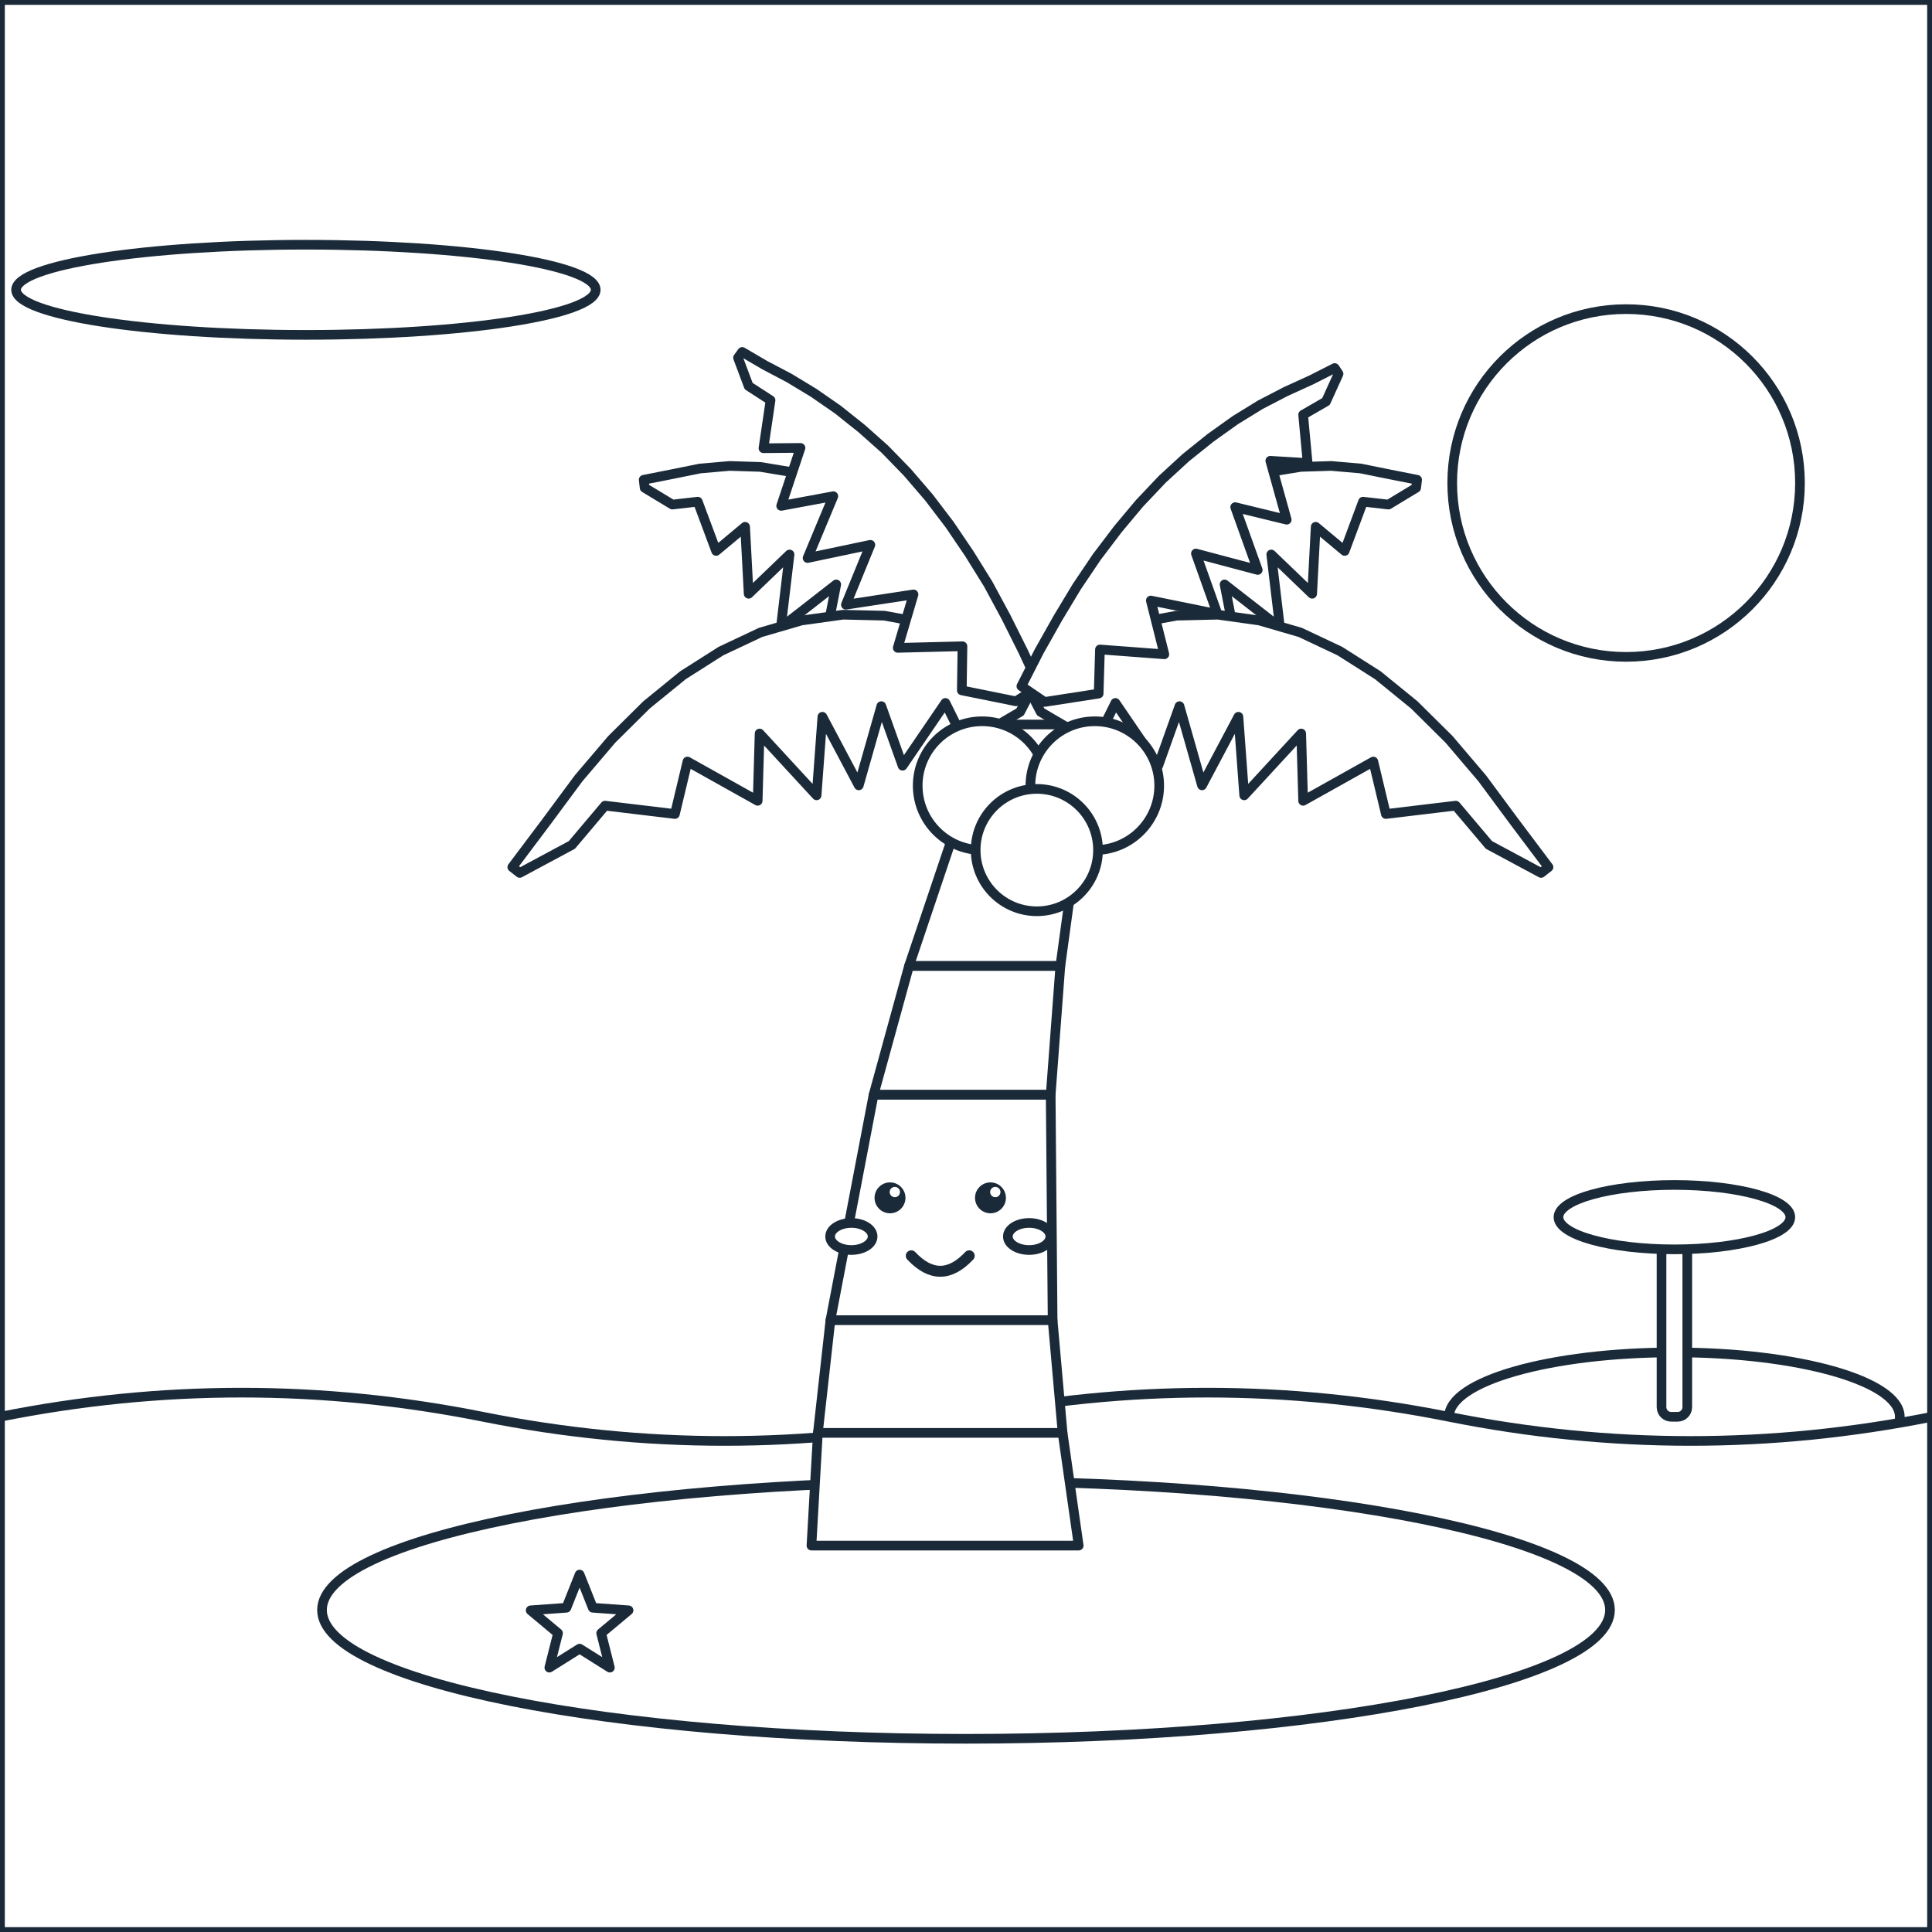
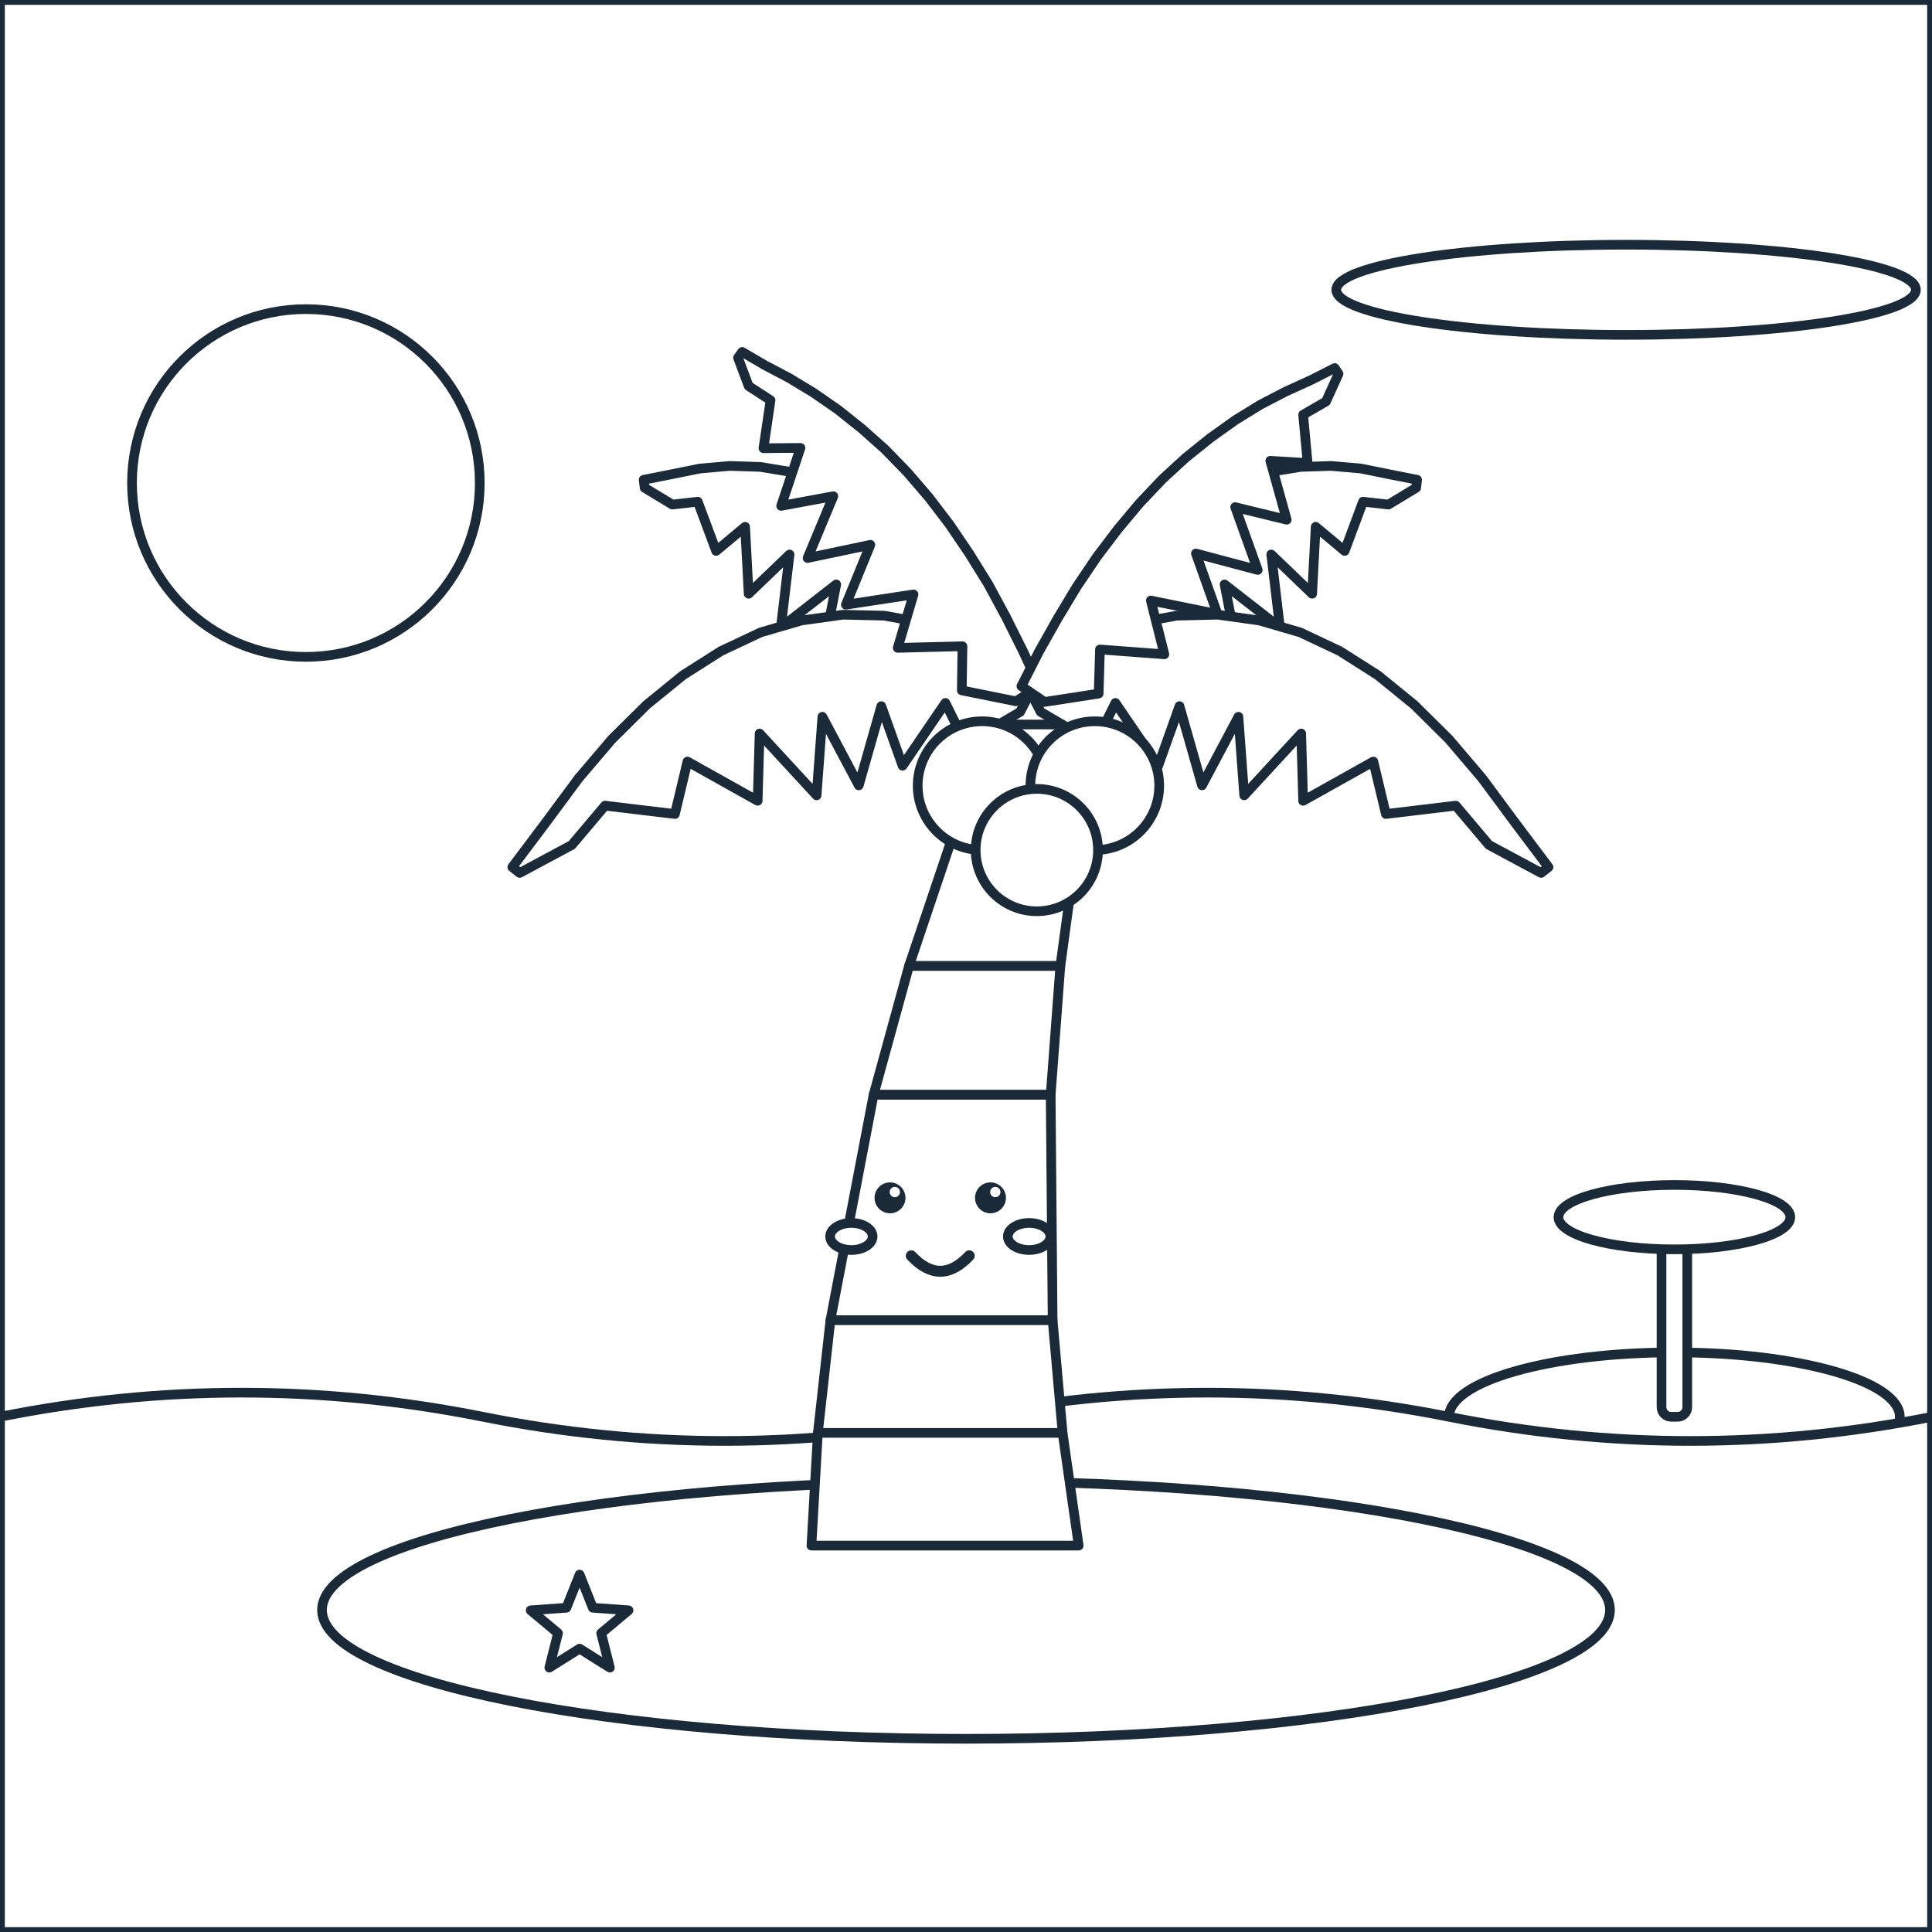
<svg xmlns="http://www.w3.org/2000/svg" viewBox="0 0 600 600" data-picture="cay-dua--dao-hoang-hon">
  <g class="scene-back">
    <rect x="0" y="0" width="600" height="600" rx="0" id="r-nen-troi" data-region="nen-troi" class="region" fill="#FFFFFF" stroke="#1B2A38" stroke-width="3" stroke-linejoin="round" />
-     <ellipse cx="505" cy="150" rx="54" ry="54" id="r-mat-troi" data-region="mat-troi" class="region" fill="#FFFFFF" stroke="#1B2A38" stroke-width="3" stroke-linejoin="round" />
-     <ellipse cx="95" cy="90" rx="90" ry="14" id="r-dai-may-1" data-region="dai-may-1" class="region" fill="#FFFFFF" stroke="#1B2A38" stroke-width="3" stroke-linejoin="round" />
+     <ellipse cx="95" cy="150" rx="54" ry="54" id="r-mat-troi" data-region="mat-troi" class="region" fill="#FFFFFF" stroke="#1B2A38" stroke-width="3" stroke-linejoin="round" />
+     <ellipse cx="505" cy="90" rx="90" ry="14" id="r-dai-may-1" data-region="dai-may-1" class="region" fill="#FFFFFF" stroke="#1B2A38" stroke-width="3" stroke-linejoin="round" />
    <ellipse cx="520" cy="440" rx="70" ry="20" id="r-dao-nho" data-region="dao-nho" class="region" fill="#FFFFFF" stroke="#1B2A38" stroke-width="3" stroke-linejoin="round" />
    <rect x="516" y="380" width="8" height="60" rx="3" id="r-than-dua-dao" data-region="than-dua-dao" class="region" fill="#FFFFFF" stroke="#1B2A38" stroke-width="3" stroke-linejoin="round" />
    <ellipse cx="520" cy="378" rx="36" ry="10" id="r-la-dua-dao" data-region="la-dua-dao" class="region" fill="#FFFFFF" stroke="#1B2A38" stroke-width="3" stroke-linejoin="round" />
    <path d="M 0 440 Q 75 425 150 440 Q 225 455 300 440 Q 375 425 450 440 Q 525 455 600 440 L 600 600 L 0 600 Z" id="r-mat-nuoc" data-region="mat-nuoc" class="region" fill="#FFFFFF" stroke="#1B2A38" stroke-width="3" stroke-linejoin="round" />
    <ellipse cx="300" cy="500" rx="200" ry="40" id="r-dao-cat" data-region="dao-cat" class="region" fill="#FFFFFF" stroke="#1B2A38" stroke-width="3" stroke-linejoin="round" />
    <polygon points="180,489 184.1,499.3 195.2,500.1 186.7,507.2 189.4,517.9 180,512 170.6,517.9 173.3,507.2 164.8,500.1 175.9,499.3" id="r-sao-bien" data-region="sao-bien" class="region" fill="#FFFFFF" stroke="#1B2A38" stroke-width="3" stroke-linejoin="round" />
  </g>
  <g id="subject" class="subject anim-sway">
    <path d="M 309.6 225 L 341.6 225 L 334.5 262 L 295.1 262 Z" id="r-dot-than-dua-1" data-region="dot-than-dua-1" class="region" fill="#FFFFFF" stroke="#1B2A38" stroke-width="3" stroke-linejoin="round" />
    <path d="M 295.1 262 L 334.5 262 L 329.3 300 L 282.3 300 Z" id="r-dot-than-dua-2" data-region="dot-than-dua-2" class="region" fill="#FFFFFF" stroke="#1B2A38" stroke-width="3" stroke-linejoin="round" />
    <path d="M 282.3 300 L 329.3 300 L 326.3 340 L 271.3 340 Z" id="r-dot-than-dua-3" data-region="dot-than-dua-3" class="region" fill="#FFFFFF" stroke="#1B2A38" stroke-width="3" stroke-linejoin="round" />
    <path d="M 271.3 340 L 326.3 340 L 326.9 410 L 257.9 410 Z" id="r-dot-than-dua-4" data-region="dot-than-dua-4" class="region" fill="#FFFFFF" stroke="#1B2A38" stroke-width="3" stroke-linejoin="round" />
    <path d="M 257.9 410 L 326.9 410 L 330.0 445 L 254.0 445 Z" id="r-dot-than-dua-5" data-region="dot-than-dua-5" class="region" fill="#FFFFFF" stroke="#1B2A38" stroke-width="3" stroke-linejoin="round" />
    <path d="M 254.0 445 L 330.0 445 L 335.0 480 L 252.0 480 Z" id="r-dot-than-dua-6" data-region="dot-than-dua-6" class="region" fill="#FFFFFF" stroke="#1B2A38" stroke-width="3" stroke-linejoin="round" />
    <path d="M 323.0 212.5 L 315.7 201.2 L 308.1 190.8 L 300.2 181.2 L 291.9 172.7 L 283.2 165.1 L 274.2 158.7 L 264.9 153.4 L 255.4 149.4 L 245.8 146.6 L 236.1 145.0 L 226.6 144.7 L 217.4 145.5 L 208.5 147.3 L 199.9 149.0 L 200.2 151.5 L 208.8 156.7 L 216.7 155.8 L 222.4 171.1 L 231.4 163.6 L 232.5 184.4 L 245.2 172.2 L 242.5 194.9 L 259.7 181.5 L 255.5 203.0 L 276.0 191.8 L 273.3 210.3 L 294.6 204.0 L 296.3 218.7 L 315.3 218.9 Z" id="r-la-dua-sau-1" data-region="la-dua-sau-1" class="region" fill="#FFFFFF" stroke="#1B2A38" stroke-width="3" stroke-linejoin="round" />
    <path d="M 317.0 212.5 L 324.3 201.2 L 331.9 190.8 L 339.8 181.2 L 348.1 172.7 L 356.8 165.1 L 365.8 158.7 L 375.1 153.4 L 384.6 149.4 L 394.2 146.6 L 403.9 145.0 L 413.4 144.7 L 422.6 145.5 L 431.5 147.3 L 440.1 149.0 L 439.8 151.5 L 431.2 156.7 L 423.3 155.8 L 417.6 171.1 L 408.6 163.6 L 407.5 184.4 L 394.8 172.2 L 397.5 194.9 L 380.3 181.5 L 384.5 203.0 L 364.0 191.8 L 366.7 210.3 L 345.4 204.0 L 343.7 218.7 L 324.7 218.9 Z" id="r-la-dua-sau-2" data-region="la-dua-sau-2" class="region" fill="#FFFFFF" stroke="#1B2A38" stroke-width="3" stroke-linejoin="round" />
    <path d="M 322.0 211.1 L 311.0 203.7 L 299.4 197.7 L 287.2 193.5 L 274.6 191.2 L 261.8 190.9 L 248.9 192.7 L 236.2 196.4 L 223.9 202.2 L 212.1 209.7 L 200.8 218.9 L 190.0 229.6 L 179.7 241.7 L 169.7 255.2 L 159.1 269.3 L 161.4 271.1 L 177.6 262.4 L 187.9 250.2 L 209.6 252.8 L 213.5 236.5 L 235.3 248.7 L 235.9 227.8 L 253.6 247.0 L 255.4 222.6 L 266.7 243.9 L 273.7 219.3 L 280.3 237.8 L 293.6 218.3 L 299.9 231.0 L 316.8 221.1 Z" id="r-la-dua-1" data-region="la-dua-1" class="region" fill="#FFFFFF" stroke="#1B2A38" stroke-width="3" stroke-linejoin="round" />
    <path d="M 318.0 211.1 L 329.0 203.7 L 340.6 197.7 L 352.8 193.5 L 365.4 191.2 L 378.2 190.9 L 391.1 192.7 L 403.8 196.4 L 416.1 202.2 L 427.9 209.7 L 439.2 218.9 L 450.0 229.6 L 460.3 241.7 L 470.3 255.2 L 480.9 269.3 L 478.6 271.1 L 462.4 262.4 L 452.1 250.2 L 430.4 252.8 L 426.5 236.5 L 404.7 248.7 L 404.1 227.8 L 386.4 247.0 L 384.6 222.6 L 373.3 243.9 L 366.3 219.3 L 359.7 237.8 L 346.4 218.3 L 340.1 231.0 L 323.2 221.1 Z" id="r-la-dua-2" data-region="la-dua-2" class="region" fill="#FFFFFF" stroke="#1B2A38" stroke-width="3" stroke-linejoin="round" />
    <path d="M 322.8 213.2 L 317.7 202.2 L 312.4 191.6 L 306.9 181.4 L 301.0 171.9 L 294.9 162.9 L 288.5 154.5 L 281.8 146.7 L 274.8 139.5 L 267.6 133.1 L 260.2 127.2 L 252.7 122.0 L 245.1 117.4 L 237.5 113.4 L 230.5 109.3 L 229.2 111.1 L 232.5 119.9 L 239.3 124.3 L 237.1 139.2 L 248.6 139.1 L 242.6 157.1 L 258.8 154.1 L 250.8 173.3 L 270.3 169.2 L 262.7 187.8 L 283.7 184.6 L 278.8 201.2 L 298.9 200.7 L 298.7 214.4 L 315.5 217.8 Z" id="r-la-dua-3" data-region="la-dua-3" class="region" fill="#FFFFFF" stroke="#1B2A38" stroke-width="3" stroke-linejoin="round" />
    <path d="M 317.2 213.1 L 322.7 202.3 L 328.5 192.0 L 334.4 182.2 L 340.6 173.0 L 347.2 164.3 L 353.9 156.3 L 361.0 148.8 L 368.3 142.1 L 375.9 136.0 L 383.6 130.5 L 391.4 125.7 L 399.3 121.6 L 407.2 118.0 L 414.5 114.3 L 415.7 116.1 L 411.8 124.7 L 404.7 128.8 L 406.1 143.8 L 394.5 143.1 L 399.6 161.4 L 383.6 157.5 L 390.6 177.0 L 371.4 171.9 L 378.1 190.7 L 357.4 186.5 L 361.6 203.2 L 341.6 201.7 L 341.2 215.4 L 324.4 218.0 Z" id="r-la-dua-4" data-region="la-dua-4" class="region" fill="#FFFFFF" stroke="#1B2A38" stroke-width="3" stroke-linejoin="round" />
    <ellipse cx="305" cy="244" rx="20" ry="20" id="r-trai-dua-1" data-region="trai-dua-1" class="region" fill="#FFFFFF" stroke="#1B2A38" stroke-width="3" stroke-linejoin="round" />
    <ellipse cx="340" cy="244" rx="20" ry="20" id="r-trai-dua-2" data-region="trai-dua-2" class="region" fill="#FFFFFF" stroke="#1B2A38" stroke-width="3" stroke-linejoin="round" />
    <ellipse cx="322" cy="264" rx="19" ry="19" id="r-trai-dua-3" data-region="trai-dua-3" class="region" fill="#FFFFFF" stroke="#1B2A38" stroke-width="3" stroke-linejoin="round" />
    <g class="deco" pointer-events="none">
      <circle cx="276.4" cy="372" r="4.8" fill="#1B2A38" />
    </g>
    <g class="deco" pointer-events="none">
      <circle cx="307.6" cy="372" r="4.8" fill="#1B2A38" />
    </g>
    <g class="deco" pointer-events="none">
      <circle cx="277.9" cy="370.2" r="1.6" fill="#FFFFFF" />
    </g>
    <g class="deco" pointer-events="none">
      <circle cx="309.1" cy="370.2" r="1.6" fill="#FFFFFF" />
    </g>
    <ellipse cx="264.4" cy="384" rx="6.6" ry="4.2" id="r-ma-trai" data-region="ma-trai" class="region" fill="#FFFFFF" stroke="#1B2A38" stroke-width="3" stroke-linejoin="round" />
    <ellipse cx="319.6" cy="384" rx="6.6" ry="4.2" id="r-ma-phai" data-region="ma-phai" class="region" fill="#FFFFFF" stroke="#1B2A38" stroke-width="3" stroke-linejoin="round" />
    <g class="deco" pointer-events="none">
      <path d="M 283 390 Q 292 399.6 301 390" fill="none" stroke="#1B2A38" stroke-width="3.4" stroke-linecap="round" stroke-linejoin="round" />
    </g>
  </g>
  <g class="scene-front">

</g>
</svg>
